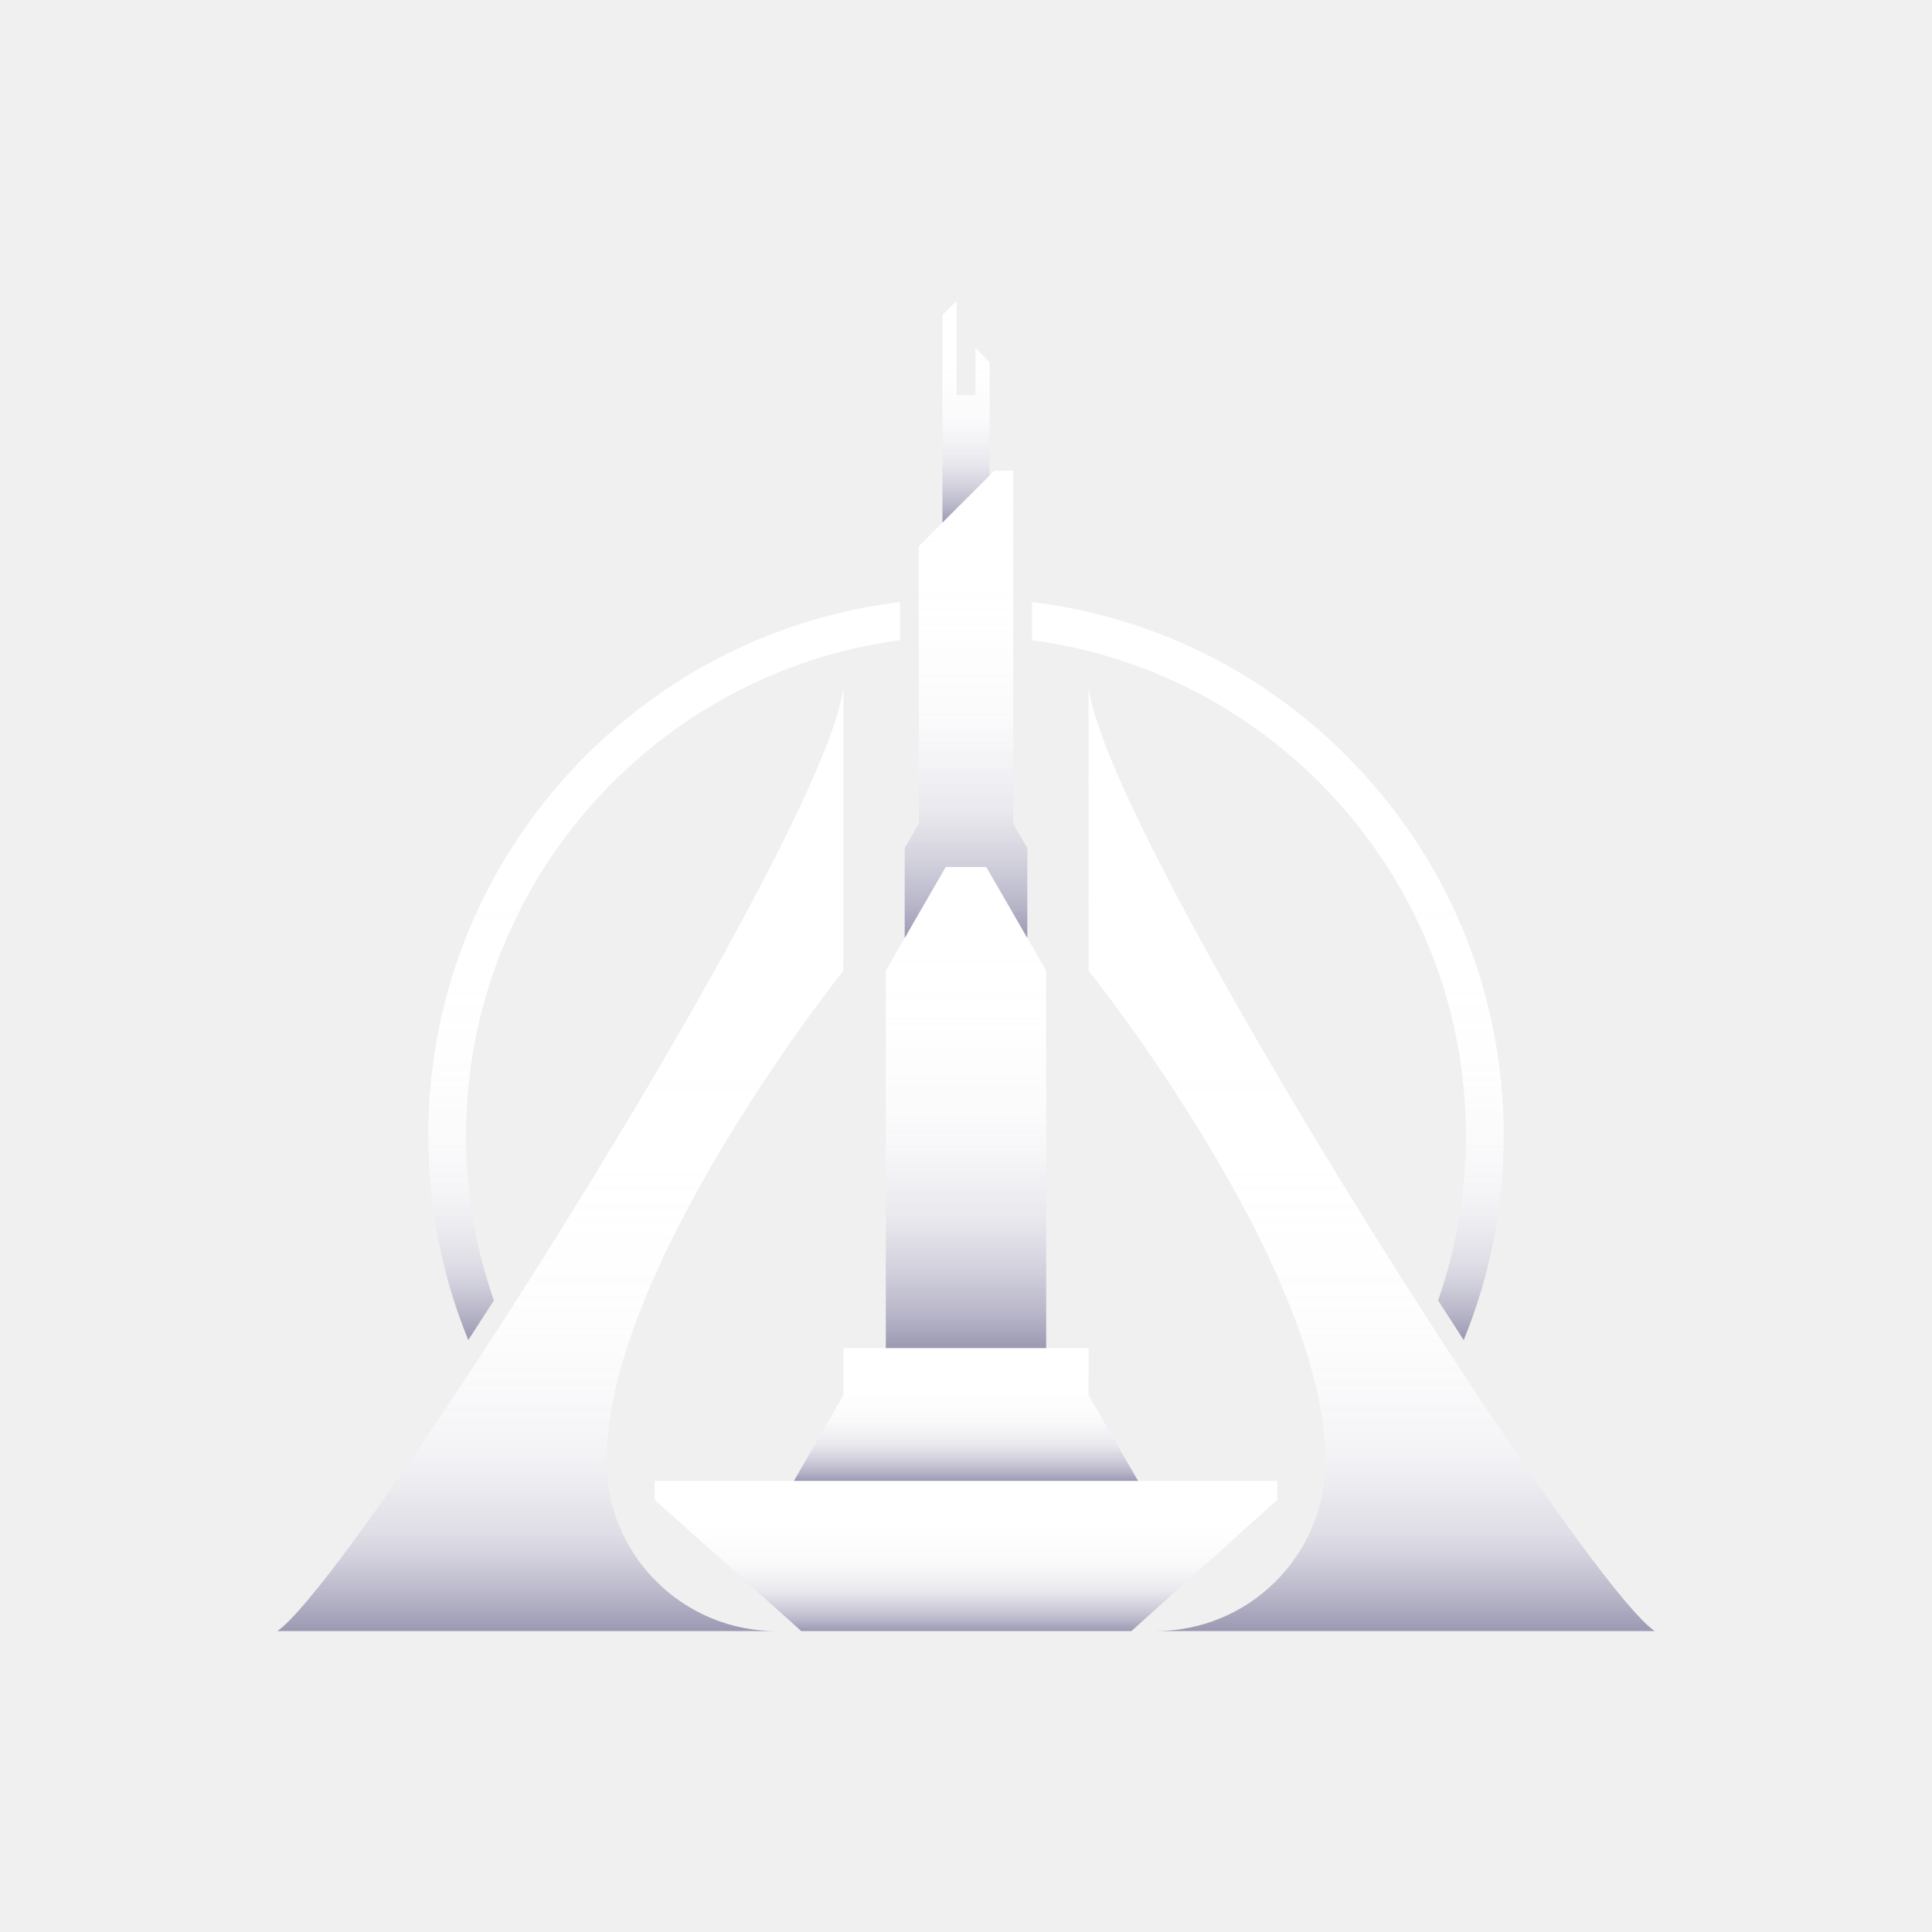
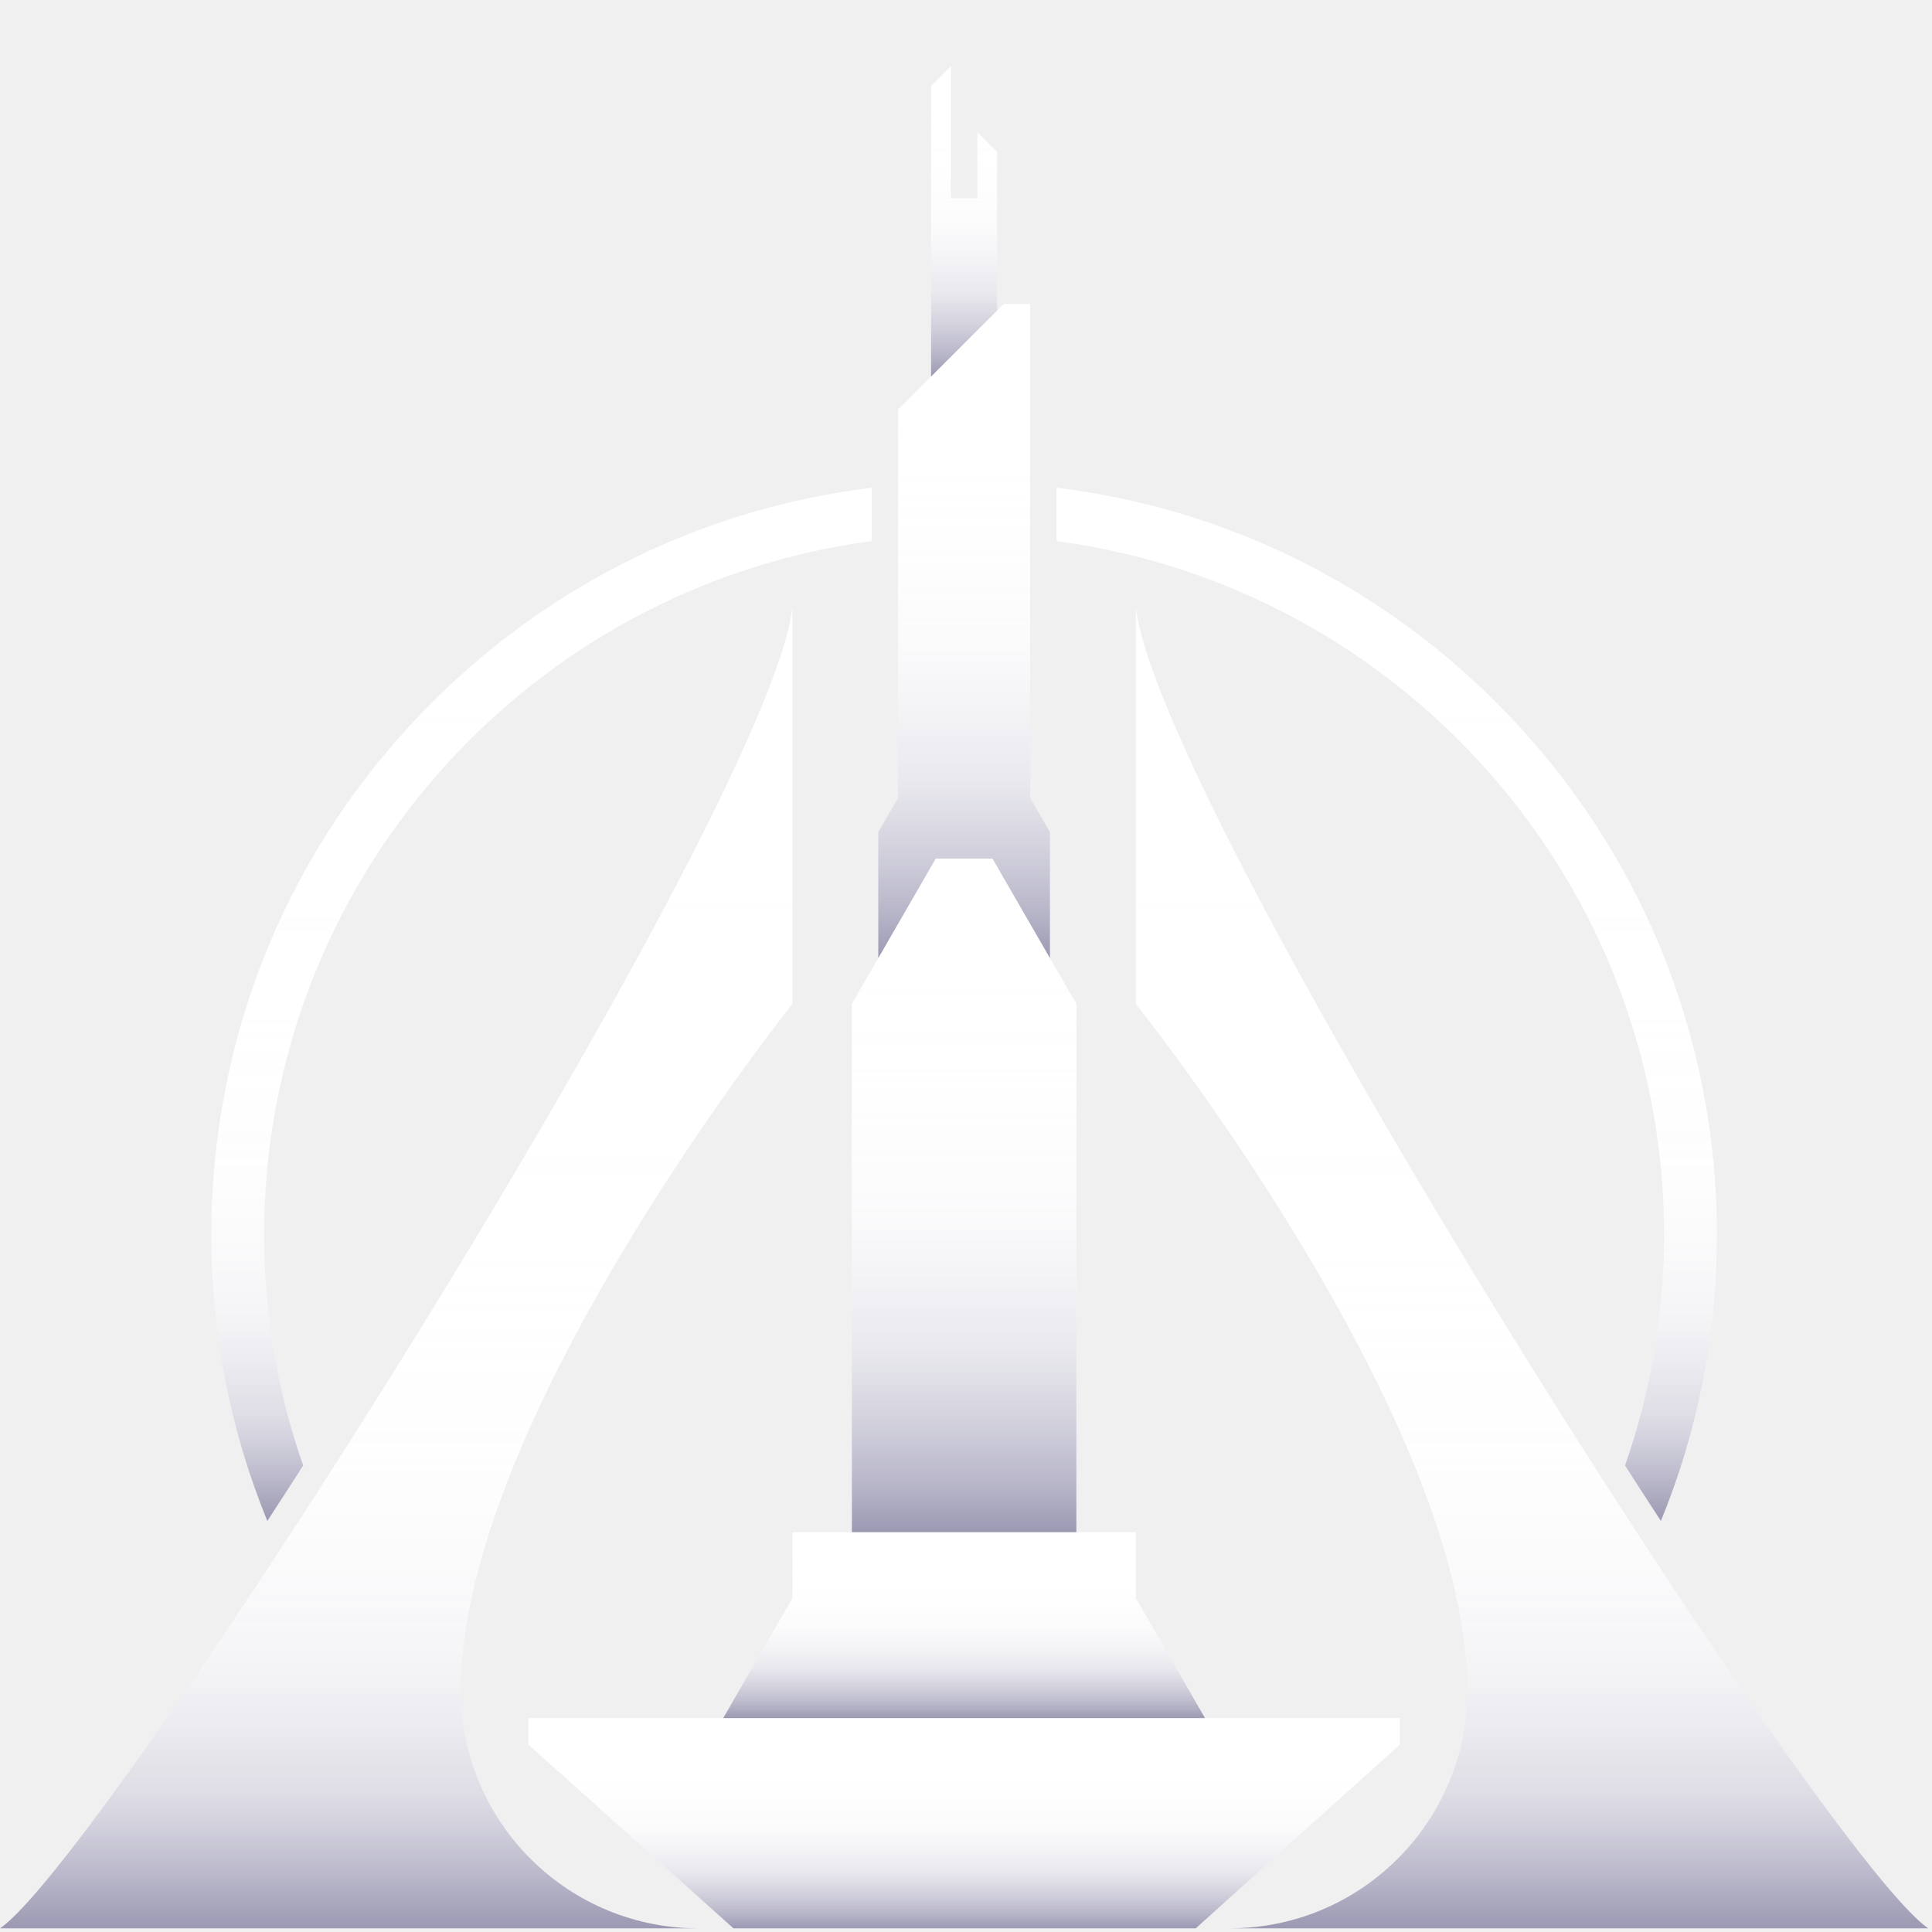
- <svg xmlns="http://www.w3.org/2000/svg" xmlns:xlink="http://www.w3.org/1999/xlink" viewBox="0 0 1024 1024">
+ <svg xmlns="http://www.w3.org/2000/svg" xmlns:xlink="http://www.w3.org/1999/xlink" id="o" width="1024" height="1024" viewBox="0 0 1024 1024" style="isolation:isolate">
  <defs>
    <style>
-             .cls-1 {
-             fill: url(#linear-gradient-2);
-             }
- 
-             .cls-1, .cls-2, .cls-3, .cls-4, .cls-5, .cls-6 {
-             mix-blend-mode: multiply;
-             }
- 
-             .cls-7 {
-             fill: #fff;
-             }
- 
-             .cls-8, .cls-3 {
-             opacity: .4;
-             }
- 
-             .cls-2 {
-             fill: url(#linear-gradient-4);
-             }
- 
-             .cls-9 {
-             isolation: isolate;
-             }
- 
-             .cls-10 {
-             fill: url(#linear-gradient-8);
-             }
- 
-             .cls-4 {
-             fill: url(#linear-gradient-5);
-             }
- 
-             .cls-11 {
-             fill: url(#linear-gradient-7);
-             }
- 
-             .cls-12 {
-             fill: url(#linear-gradient-9);
-             }
- 
-             .cls-5 {
-             fill: url(#linear-gradient-3);
-             }
- 
-             .cls-13 {
-             fill: url(#linear-gradient-6);
-             }
- 
-             .cls-6 {
-             fill: url(#linear-gradient);
-             }
+             .blend-multiply { mix-blend-mode: multiply; }
+             .blend-group { mix-blend-mode: multiply; opacity: 0.4; }
        </style>
-     <linearGradient id="linear-gradient" x1="512" y1="459.5" x2="512" y2="714.5" gradientUnits="userSpaceOnUse">
+     <linearGradient id="b" x1="365" y1="300" x2="365" y2="555" gradientUnits="userSpaceOnUse">
      <stop offset="0" stop-color="#fff" stop-opacity="0" />
      <stop offset=".29" stop-color="#f2f2f5" stop-opacity=".05" />
      <stop offset=".52" stop-color="#cbc9d7" stop-opacity=".21" />
      <stop offset=".73" stop-color="#8885a4" stop-opacity=".48" />
      <stop offset=".93" stop-color="#2b265d" stop-opacity=".85" />
      <stop offset="1" stop-color="#060040" />
    </linearGradient>
-     <linearGradient id="linear-gradient-2" y1="714.5" y2="784.9" xlink:href="#linear-gradient" />
-     <linearGradient id="linear-gradient-3" y1="784.9" y2="864.5" xlink:href="#linear-gradient" />
-     <linearGradient id="linear-gradient-4" y1="159.5" y2="277" xlink:href="#linear-gradient" />
-     <linearGradient id="linear-gradient-5" y1="249.5" y2="497.18" xlink:href="#linear-gradient" />
-     <linearGradient id="linear-gradient-6" x1="727" y1="364.5" x2="727" y2="864.5" gradientUnits="userSpaceOnUse">
+     <linearGradient id="c" y1="555" y2="625.4" xlink:href="#b" />
+     <linearGradient id="d" y1="625.4" y2="705" xlink:href="#b" />
+     <linearGradient id="e" y1="0" y2="117.5" xlink:href="#b" />
+     <linearGradient id="f" y1="90" y2="337.68" xlink:href="#b" />
+     <linearGradient id="g" x1="580" y1="205" x2="580" y2="705" gradientUnits="userSpaceOnUse">
      <stop offset="0" stop-color="#fff" stop-opacity="0" />
      <stop offset=".49" stop-color="#f7f7f9" stop-opacity=".03" />
      <stop offset=".67" stop-color="#dddce5" stop-opacity=".14" />
      <stop offset=".8" stop-color="#afadc1" stop-opacity=".32" />
      <stop offset=".9" stop-color="#6d6a8f" stop-opacity=".58" />
      <stop offset=".98" stop-color="#19134e" stop-opacity=".92" />
      <stop offset="1" stop-color="#060040" />
    </linearGradient>
-     <linearGradient id="linear-gradient-7" x1="297" x2="297" xlink:href="#linear-gradient-6" />
-     <linearGradient id="linear-gradient-8" x1="352" y1="319.12" x2="352" y2="710.27" xlink:href="#linear-gradient-6" />
-     <linearGradient id="linear-gradient-9" x1="672" y1="319.12" x2="672" y2="710.27" xlink:href="#linear-gradient-6" />
+     <linearGradient id="h" x1="150" x2="150" xlink:href="#g" />
+     <linearGradient id="i" x1="205" y1="159.62" x2="205" y2="550.77" xlink:href="#g" />
+     <linearGradient id="j" x1="525" y1="159.62" x2="525" y2="550.77" xlink:href="#g" />
  </defs>
-   <g class="cls-9">
-     <g id="logo-white-shaded">
-       <g>
-         <g>
-           <path class="cls-7" d="M247,602c0-134.26,100.36-245.5,230-262.69v-20.2c-62.87,7.65-121.03,35.87-166.53,81.36-53.83,53.83-83.47,125.4-83.47,201.53,0,37.75,7.3,74.37,21.21,108.27,4.49-6.89,9.02-13.89,13.57-21-9.56-27.34-14.78-56.71-14.78-87.27Z" />
-           <path class="cls-7" d="M777,602c0,30.57-5.22,59.93-14.78,87.27,4.56,7.1,9.08,14.11,13.57,21,13.91-33.9,21.21-70.52,21.21-108.27,0-76.13-29.65-147.7-83.47-201.53-45.49-45.49-103.65-73.71-166.53-81.36v20.2c129.64,17.18,230,128.43,230,262.69Z" />
-         </g>
-         <g>
-           <path class="cls-7" d="M771.01,721.23h0c-4.35-6.65-8.75-13.42-13.18-20.3-81.94-127.14-175.07-288.92-180.83-336.43v150s125.55,156.83,125.55,259.96c0,4.2-.29,8.32-.85,12.36-2.18,15.89-8.51,30.45-17.85,42.57,0,0,0,0,0,0-13.96,18.1-34.65,30.74-58.32,34.16-4.25.61-8.59.94-13.01.94h264.48c-14.77-10.21-57.36-68.94-105.99-143.27Z" />
-           <path class="cls-7" d="M447,364.5c-5.76,47.51-98.89,209.29-180.83,336.43-4.43,6.88-8.83,13.65-13.18,20.3h0c-48.63,74.33-91.22,133.06-105.99,143.27h264.48c-4.42,0-8.76-.32-13.01-.94-23.68-3.43-44.37-16.06-58.32-34.16t0,0c-9.35-12.12-15.67-26.68-17.85-42.57-.56-4.04-.85-8.17-.85-12.36,0-103.14,125.55-259.96,125.55-259.96v-150Z" />
-         </g>
-         <g>
-           <polygon class="cls-7" points="544.5 497.18 522.75 459.5 501.25 459.5 479.5 497.18 479.5 497.18 469.5 514.5 469.5 514.5 469.5 714.5 554.5 714.5 554.5 514.5 544.5 497.18" />
-           <polygon class="cls-7" points="577 739.5 577 714.5 554.5 714.5 469.5 714.5 447 714.5 447 739.5 420.79 784.9 447 784.9 473.21 784.9 550.79 784.9 577 784.9 603.21 784.9 577 739.5" />
-           <polygon class="cls-7" points="603.21 784.9 577 784.9 550.79 784.9 473.21 784.9 447 784.9 420.79 784.9 347 784.9 347 794.9 399.41 841.85 424.68 864.5 447 864.5 475.68 864.5 548.32 864.5 577 864.5 599.68 864.5 625.11 841.61 677 794.9 677 784.9 603.21 784.9" />
-           <path class="cls-7" d="M517,184.5v25h-10v-50c-2.93,2.93-4.57,4.57-7.5,7.5v110l25-25v-60c-2.93-2.93-4.57-4.57-7.5-7.5Z" />
-           <polygon class="cls-7" points="542 445.17 537 436.51 537 338.19 537 338.19 537 318.1 537 299.5 537 294.5 537 289.5 537 249.5 527 249.5 524.5 252 499.5 277 487 289.5 487 294.5 487 299.5 487 318.1 487 338.19 487 338.19 487 436.51 482 445.17 479.5 449.5 479.5 459.5 479.5 497.18 501.25 459.5 522.75 459.5 544.5 497.18 544.5 459.5 544.5 449.5 542 445.17" />
-         </g>
-         <g class="cls-8">
-           <polygon class="cls-6" points="544.5 497.18 522.75 459.5 501.25 459.5 479.5 497.18 479.5 497.18 469.5 514.5 469.5 514.5 469.5 714.5 554.5 714.5 554.5 514.5 544.5 497.18" />
-           <polygon class="cls-1" points="577 739.5 577 714.5 554.5 714.5 469.5 714.5 447 714.5 447 739.5 420.79 784.9 447 784.9 473.21 784.9 550.79 784.9 577 784.9 603.21 784.9 577 739.5" />
-           <polygon class="cls-5" points="603.21 784.9 577 784.9 550.79 784.9 473.21 784.9 447 784.9 420.79 784.9 347 784.9 347 794.9 399.41 841.85 424.68 864.5 447 864.5 475.68 864.5 548.32 864.5 577 864.5 599.68 864.5 625.11 841.61 677 794.9 677 784.9 603.21 784.9" />
-           <path class="cls-2" d="M517,184.5v25h-10v-50c-2.93,2.93-4.57,4.57-7.5,7.5v110l25-25v-60c-2.93-2.93-4.57-4.57-7.5-7.5Z" />
-           <polygon class="cls-4" points="542 445.17 537 436.51 537 338.19 537 338.19 537 318.1 537 299.5 537 294.5 537 289.5 537 249.5 527 249.5 524.5 252 499.5 277 487 289.5 487 294.5 487 299.5 487 318.1 487 338.19 487 338.19 487 436.51 482 445.17 479.5 449.5 479.5 459.5 479.5 497.18 501.25 459.5 522.75 459.5 544.5 497.18 544.5 459.5 544.5 449.5 542 445.17" />
-         </g>
-         <g class="cls-3">
-           <path class="cls-13" d="M771.01,721.23c-4.35-6.65-8.75-13.42-13.18-20.3-81.94-127.14-175.07-288.92-180.83-336.43v150s125.55,156.83,125.55,259.96c0,4.2-.29,8.32-.85,12.36-2.18,15.89-8.51,30.45-17.85,42.57,0,0,0,0,0,0-13.96,18.1-34.65,30.74-58.32,34.16-4.25.61-8.59.94-13.01.94h264.48c-14.77-10.21-57.36-68.94-105.99-143.27Z" />
-           <path class="cls-11" d="M252.99,721.23c-48.63,74.33-91.22,133.06-105.99,143.27h264.48c-4.42,0-8.76-.32-13.01-.94-23.68-3.43-44.37-16.06-58.32-34.16t0,0c-9.35-12.12-15.67-26.68-17.85-42.57-.56-4.04-.85-8.17-.85-12.36,0-103.14,125.55-259.96,125.55-259.96v-150c-5.76,47.51-98.89,209.29-180.83,336.43-4.43,6.88-8.83,13.65-13.18,20.3Z" />
-         </g>
-         <g class="cls-3">
-           <path class="cls-10" d="M227,602c0,37.75,7.3,74.37,21.21,108.27,4.49-6.89,9.02-13.89,13.57-21-9.56-27.34-14.78-56.71-14.78-87.27,0-134.26,100.36-245.5,230-262.69v-20.2c-62.87,7.65-121.03,35.87-166.53,81.36-53.83,53.83-83.47,125.4-83.47,201.53Z" />
-           <path class="cls-12" d="M713.53,400.47c-45.49-45.49-103.65-73.71-166.53-81.36v20.2c129.64,17.18,230,128.43,230,262.69,0,30.57-5.22,59.93-14.78,87.27,4.56,7.1,9.08,14.11,13.57,21,13.91-33.9,21.21-70.52,21.21-108.27,0-76.13-29.65-147.7-83.47-201.53Z" />
-         </g>
-       </g>
+   <g id="a" transform="translate(0 35.07) scale(1.4)">
+     <path d="M100,442.5c0-134.26,100.36-245.5,230-262.69v-20.2c-62.87,7.65-121.03,35.87-166.53,81.36-53.83,53.83-83.47,125.4-83.47,201.53,0,37.75,7.3,74.37,21.21,108.27,4.49-6.89,9.02-13.89,13.57-21-9.56-27.34-14.78-56.71-14.78-87.27Z" fill="#fff" />
+     <path d="M630,442.5c0,30.57-5.22,59.93-14.78,87.27,4.56,7.1,9.08,14.11,13.57,21,13.91-33.9,21.21-70.52,21.21-108.27,0-76.13-29.65-147.7-83.47-201.53-45.49-45.49-103.65-73.71-166.53-81.36v20.2c129.64,17.18,230,128.43,230,262.69Z" fill="#fff" />
+     <path d="M624.01,561.73h0c-4.35-6.65-8.75-13.42-13.18-20.3-81.94-127.14-175.07-288.92-180.83-336.43v150s125.55,156.83,125.55,259.96c0,4.2-.29,8.32-.85,12.36-2.18,15.89-8.51,30.45-17.85,42.57,0,0,0,0,0,0-13.96,18.1-34.65,30.74-58.32,34.16-4.25.61-8.59.94-13.01.94h264.48c-14.77-10.21-57.36-68.94-105.99-143.27Z" fill="#fff" />
+     <path d="M300,205c-5.76,47.51-98.89,209.29-180.83,336.43-4.43,6.88-8.83,13.65-13.18,20.3h0C57.36,636.06,14.77,694.79,0,705h264.48c-4.42,0-8.76-.32-13.01-.94-23.68-3.43-44.37-16.06-58.32-34.16t0,0c-9.35-12.12-15.67-26.68-17.85-42.57-.56-4.04-.85-8.17-.85-12.36,0-103.14,125.55-259.96,125.55-259.96v-150Z" fill="#fff" />
+     <polygon points="397.5 337.68 375.75 300 354.25 300 332.5 337.68 332.5 337.68 322.5 355 322.5 355 322.5 555 407.5 555 407.5 355 397.5 337.68" fill="#fff" />
+     <polygon points="430 580 430 555 407.5 555 322.5 555 300 555 300 580 273.79 625.4 300 625.4 326.21 625.4 403.79 625.4 430 625.4 456.21 625.4 430 580" fill="#fff" />
+     <polygon points="456.21 625.4 430 625.4 403.79 625.4 326.21 625.4 300 625.4 273.79 625.4 200 625.4 200 635.4 252.41 682.35 277.68 705 300 705 328.68 705 401.32 705 430 705 452.68 705 478.11 682.11 530 635.4 530 625.4 456.21 625.4" fill="#fff" />
+     <path d="M370,25v25h-10V0c-2.93,2.93-4.57,4.57-7.5,7.5v110l25-25v-60c-2.93-2.93-4.57-4.57-7.5-7.5Z" fill="#fff" />
+     <polygon points="395 285.67 390 277.01 390 178.69 390 178.69 390 158.6 390 140 390 135 390 130 390 90 380 90 377.5 92.5 352.5 117.5 340 130 340 135 340 140 340 158.6 340 178.69 340 178.69 340 277.01 335 285.67 332.5 290 332.5 300 332.5 337.68 354.25 300 375.75 300 397.5 337.68 397.5 300 397.5 290 395 285.67" fill="#fff" />
+     <g opacity=".4">
+       <polygon points="397.5 337.68 375.75 300 354.25 300 332.5 337.68 332.5 337.68 322.5 355 322.5 355 322.5 555 407.5 555 407.5 355 397.5 337.68" fill="url(#b)" class="blend-multiply" />
+       <polygon points="430 580 430 555 407.5 555 322.5 555 300 555 300 580 273.79 625.4 300 625.4 326.21 625.4 403.79 625.4 430 625.4 456.21 625.4 430 580" fill="url(#c)" class="blend-multiply" />
+       <polygon points="456.21 625.4 430 625.4 403.79 625.4 326.21 625.4 300 625.4 273.79 625.4 200 625.4 200 635.4 252.41 682.35 277.68 705 300 705 328.68 705 401.32 705 430 705 452.68 705 478.11 682.11 530 635.4 530 625.4 456.21 625.4" fill="url(#d)" class="blend-multiply" />
+       <path d="M370,25v25h-10V0c-2.93,2.93-4.57,4.57-7.5,7.5v110l25-25v-60c-2.93-2.93-4.57-4.57-7.5-7.5Z" fill="url(#e)" class="blend-multiply" />
+       <polygon points="395 285.67 390 277.01 390 178.69 390 178.69 390 158.6 390 140 390 135 390 130 390 90 380 90 377.5 92.5 352.5 117.5 340 130 340 135 340 140 340 158.6 340 178.69 340 178.69 340 277.01 335 285.67 332.5 290 332.5 300 332.5 337.68 354.25 300 375.75 300 397.5 337.68 397.5 300 397.5 290 395 285.67" fill="url(#f)" class="blend-multiply" />
+     </g>
+     <g class="blend-group">
+       <path d="M624.01,561.73c-4.35-6.65-8.75-13.42-13.18-20.3-81.94-127.14-175.07-288.92-180.83-336.43v150s125.55,156.83,125.55,259.96c0,4.2-.29,8.32-.85,12.36-2.18,15.89-8.51,30.45-17.85,42.57,0,0,0,0,0,0-13.96,18.1-34.65,30.74-58.32,34.16-4.25.61-8.59.94-13.01.94h264.48c-14.77-10.21-57.36-68.94-105.99-143.27Z" fill="url(#g)" />
+       <path d="M105.99,561.73C57.36,636.06,14.77,694.79,0,705h264.48c-4.42,0-8.76-.32-13.01-.94-23.68-3.43-44.37-16.06-58.32-34.16t0,0c-9.35-12.12-15.67-26.68-17.85-42.57-.56-4.04-.85-8.17-.85-12.36,0-103.14,125.55-259.96,125.55-259.96v-150c-5.76,47.51-98.89,209.29-180.83,336.43-4.43,6.88-8.83,13.65-13.18,20.3Z" fill="url(#h)" />
+     </g>
+     <g class="blend-group">
+       <path d="M80,442.5c0,37.75,7.3,74.37,21.21,108.27,4.49-6.89,9.02-13.89,13.57-21-9.56-27.34-14.78-56.71-14.78-87.27,0-134.26,100.36-245.5,230-262.69v-20.2c-62.87,7.65-121.03,35.87-166.53,81.36-53.83,53.83-83.47,125.4-83.47,201.53Z" fill="url(#i)" />
+       <path d="M566.53,240.97c-45.49-45.49-103.65-73.71-166.53-81.36v20.2c129.64,17.18,230,128.43,230,262.69,0,30.57-5.22,59.93-14.78,87.27,4.56,7.1,9.08,14.11,13.57,21,13.91-33.9,21.21-70.52,21.21-108.27,0-76.13-29.65-147.7-83.47-201.53Z" fill="url(#j)" />
    </g>
  </g>
</svg>
